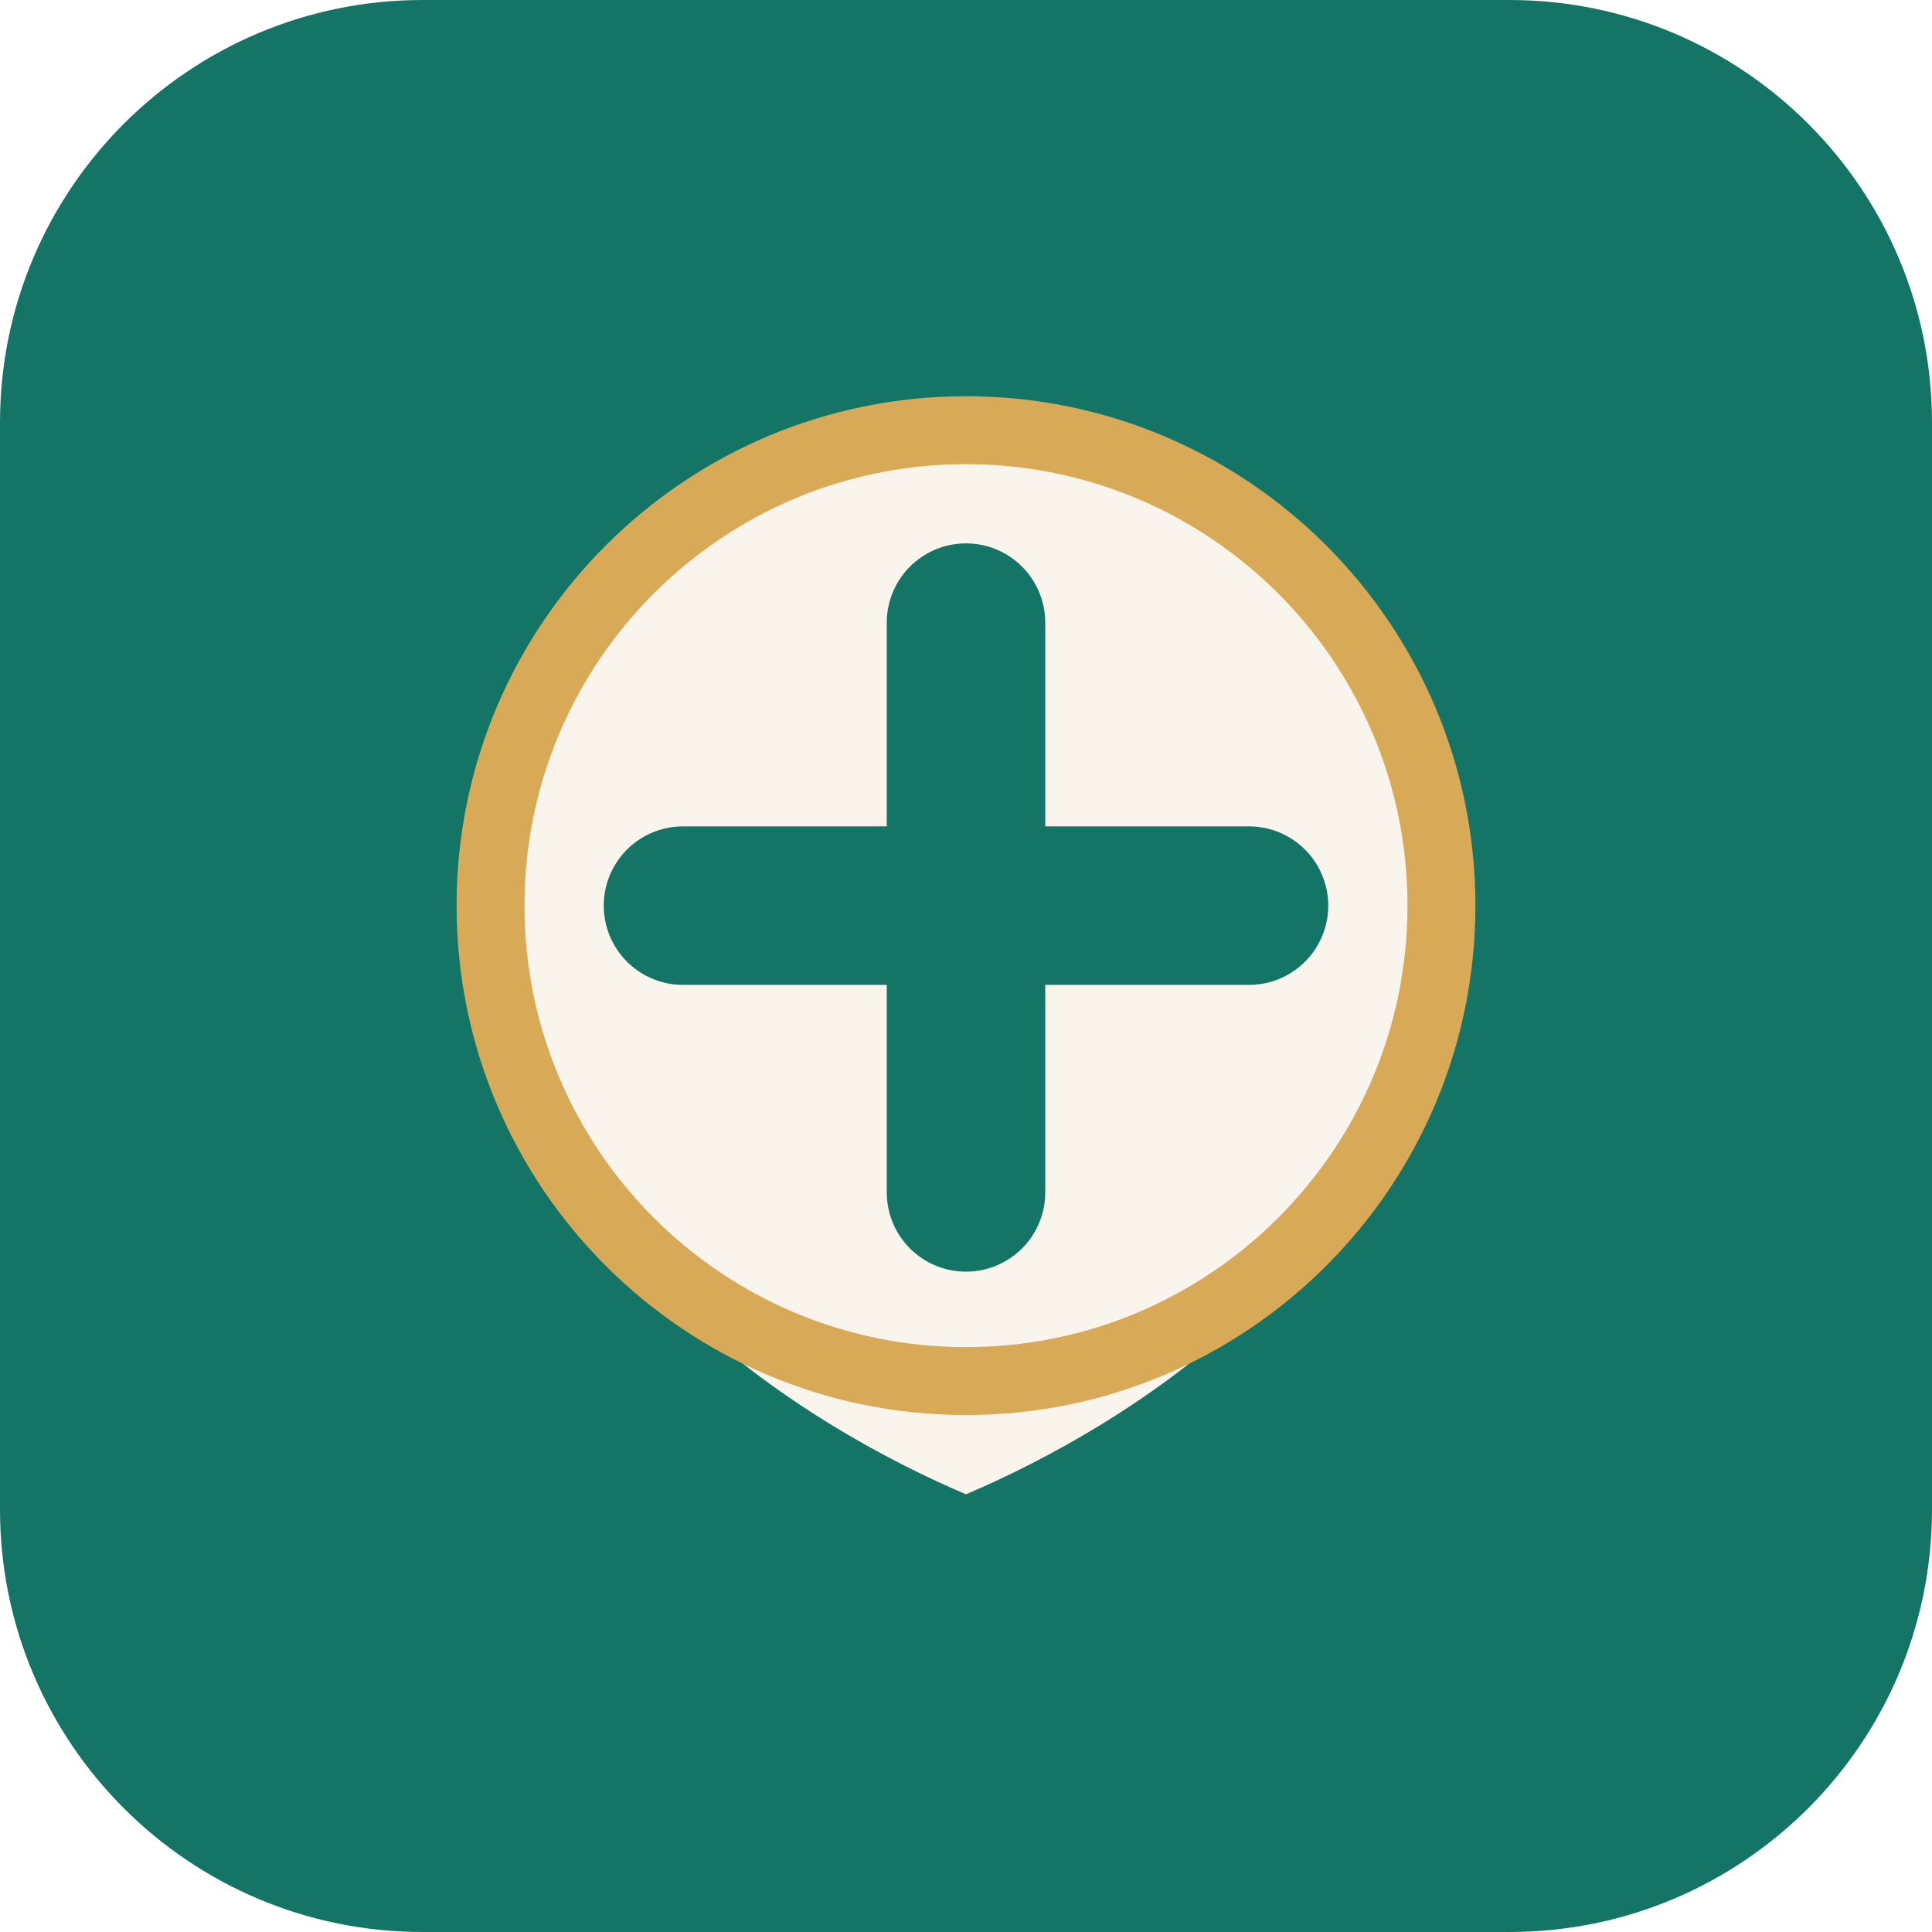
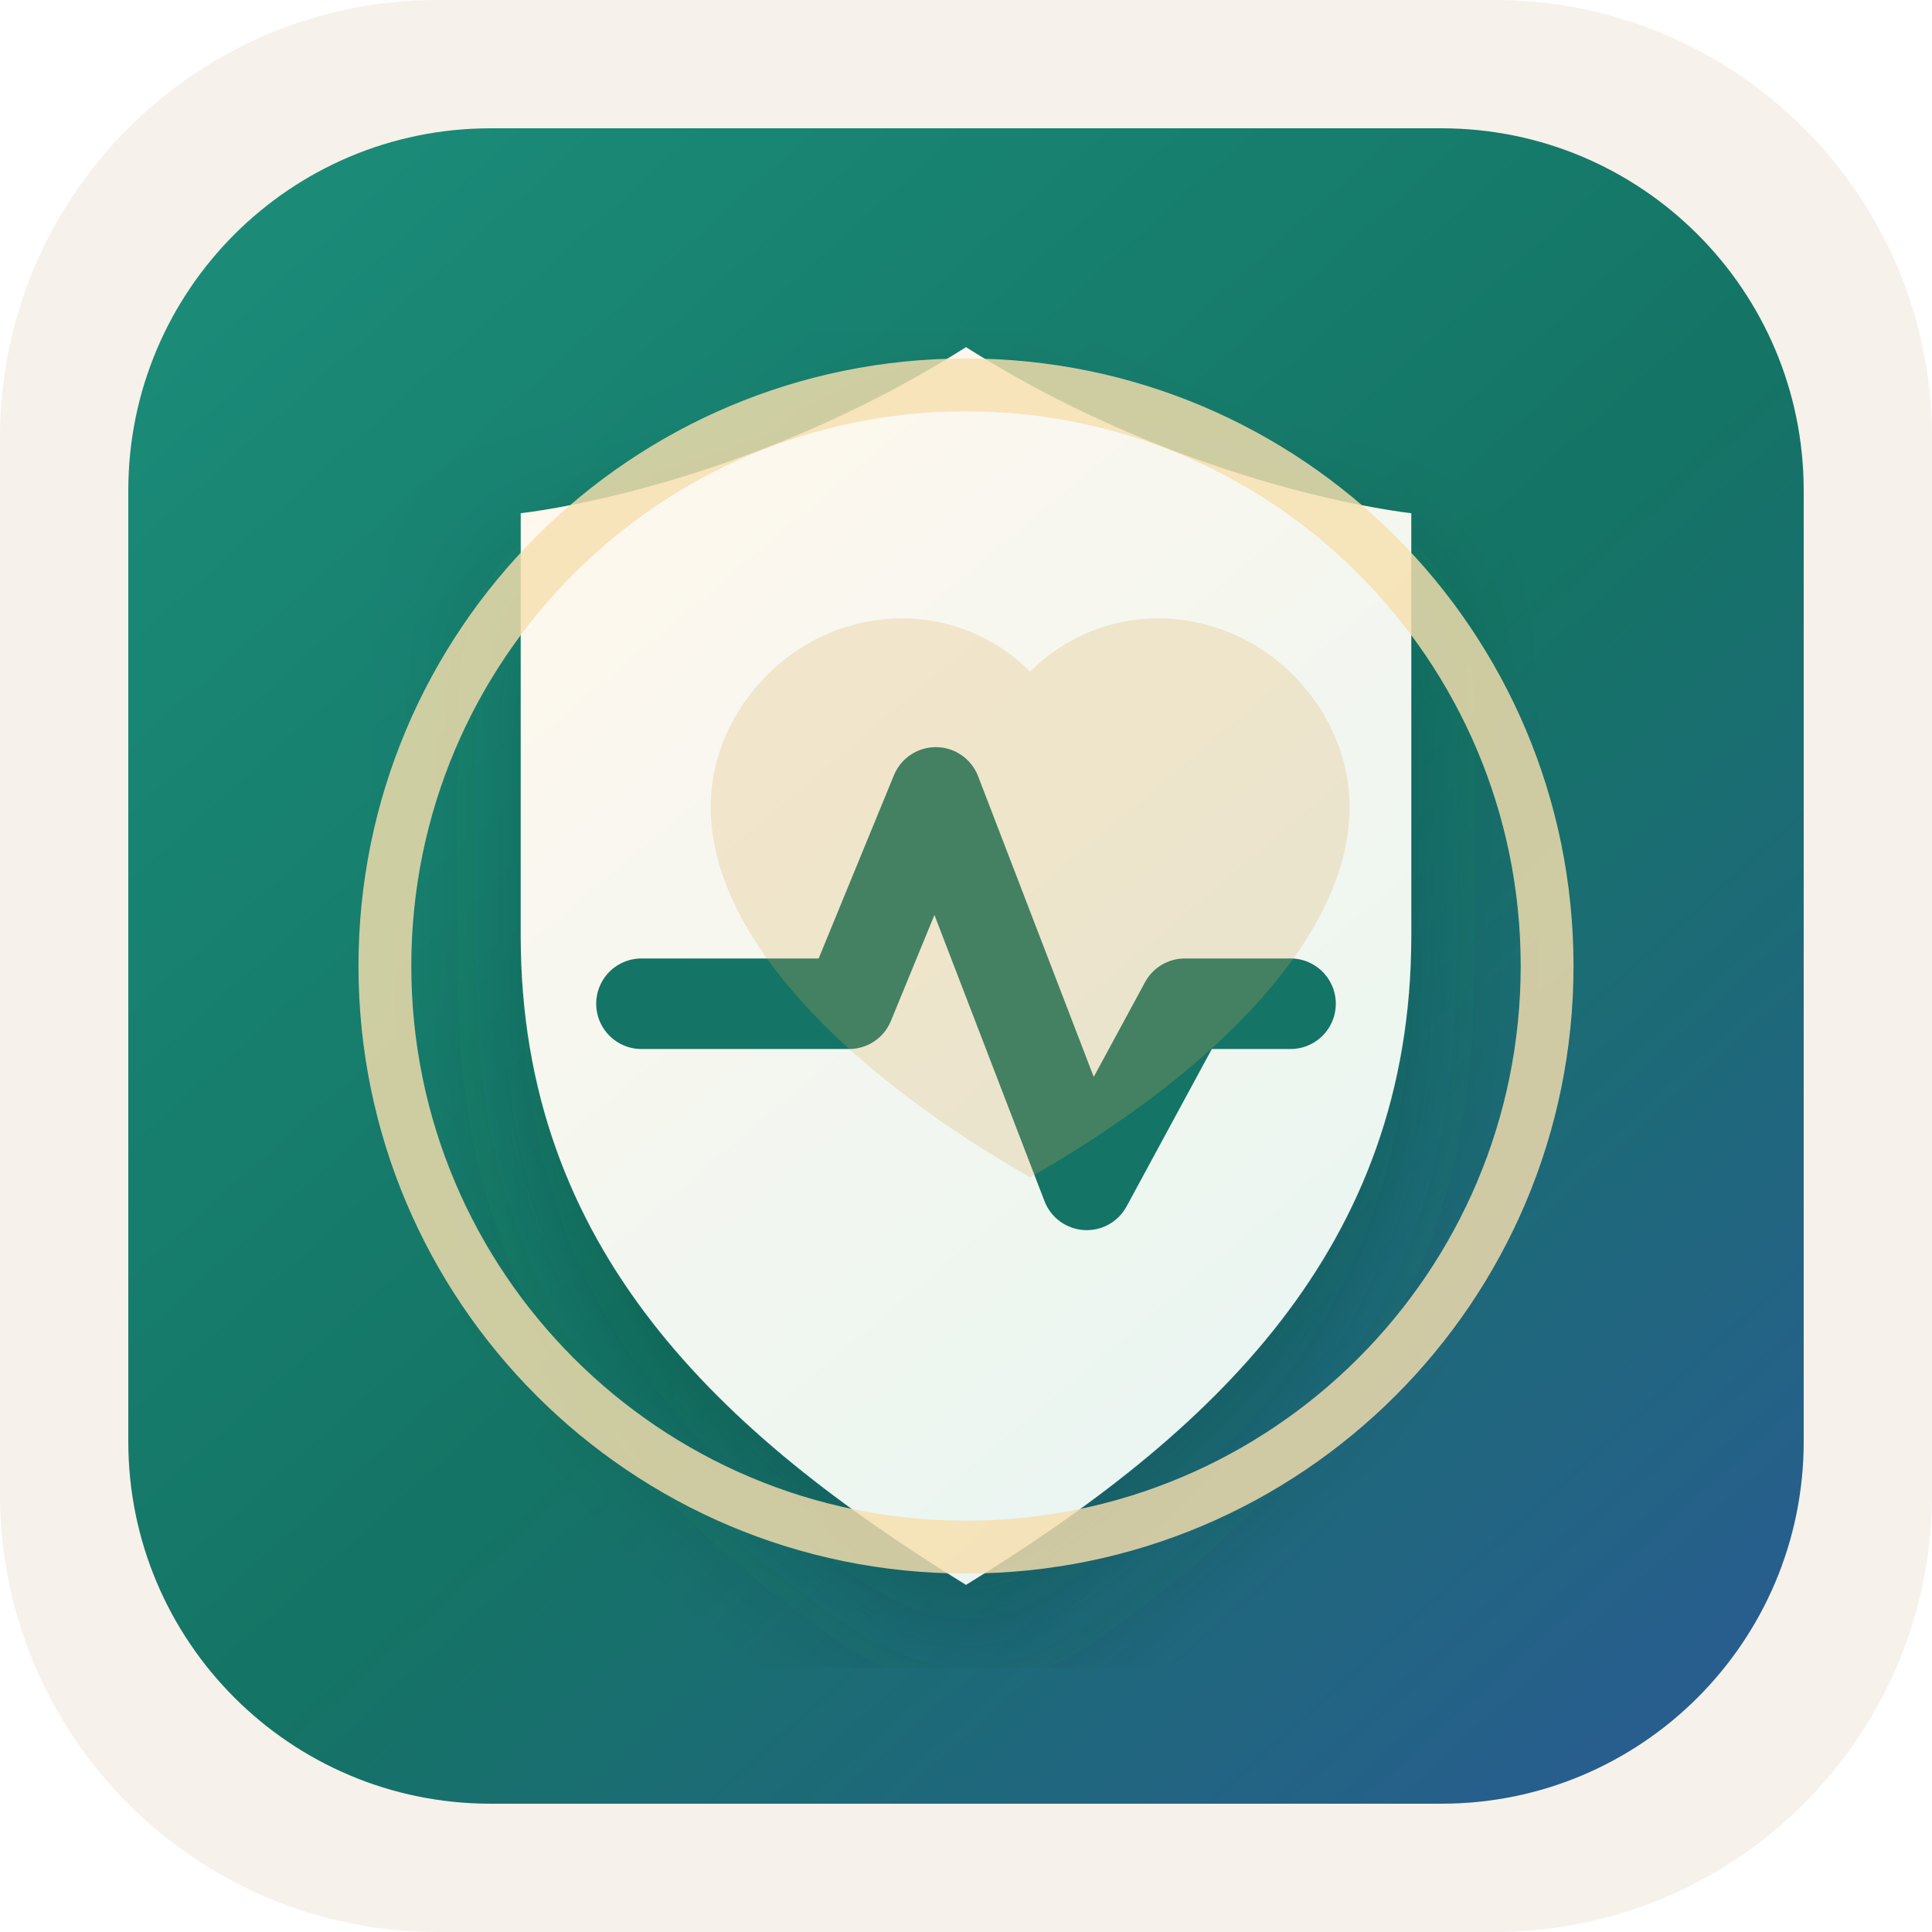
- <svg xmlns="http://www.w3.org/2000/svg" viewBox="0 0 512 512">
-   <rect width="512" height="512" rx="112" fill="#147465" />
-   <path d="M256 116c69 0 124 55 124 124 0 91-84 139-124 156-40-17-124-65-124-156 0-69 55-124 124-124Z" fill="#F9F4EC" />
-   <path d="M256 165v151M181 240h150" stroke="#147465" stroke-width="42" stroke-linecap="round" />
-   <circle cx="256" cy="240" r="126" fill="none" stroke="#D8AA57" stroke-width="18" />
+ <svg xmlns="http://www.w3.org/2000/svg" viewBox="0 0 512 512" role="img" aria-label="MediAgent Care">
+   <defs>
+     <linearGradient id="canvas" x1="70" y1="52" x2="442" y2="464" gradientUnits="userSpaceOnUse">
+       <stop offset="0" stop-color="#1B8B78" />
+       <stop offset="0.54" stop-color="#147465" />
+       <stop offset="1" stop-color="#285D8F" />
+     </linearGradient>
+     <linearGradient id="care" x1="142" y1="120" x2="366" y2="386" gradientUnits="userSpaceOnUse">
+       <stop offset="0" stop-color="#FFF8EE" />
+       <stop offset="1" stop-color="#E8F5F1" />
+     </linearGradient>
+     <filter id="softShadow" x="64" y="70" width="384" height="372" filterUnits="userSpaceOnUse" color-interpolation-filters="sRGB">
+       <feDropShadow dx="0" dy="18" stdDeviation="18" flood-color="#0B3F37" flood-opacity="0.26" />
+     </filter>
+   </defs>
+   <rect width="512" height="512" rx="116" fill="#F6F1EA" />
+   <rect x="34" y="34" width="444" height="444" rx="96" fill="url(#canvas)" />
+   <path d="M256 92c60 38 118 44 118 44v112c0 83-53 132-118 172-65-40-118-89-118-172V136s58-6 118-44Z" fill="url(#care)" filter="url(#softShadow)" />
+   <path d="M170 266h55l23-56 40 104 26-48h28" fill="none" stroke="#147465" stroke-width="24" stroke-linecap="round" stroke-linejoin="round" />
+   <path d="M196 188c18-28 55-32 77-10 22-22 59-18 77 10 25 40-14 88-77 124-63-36-102-84-77-124Z" fill="#D8AA57" opacity="0.24" />
+   <circle cx="256" cy="256" r="154" fill="none" stroke="#F6DFAF" stroke-width="14" opacity="0.82" />
</svg>
